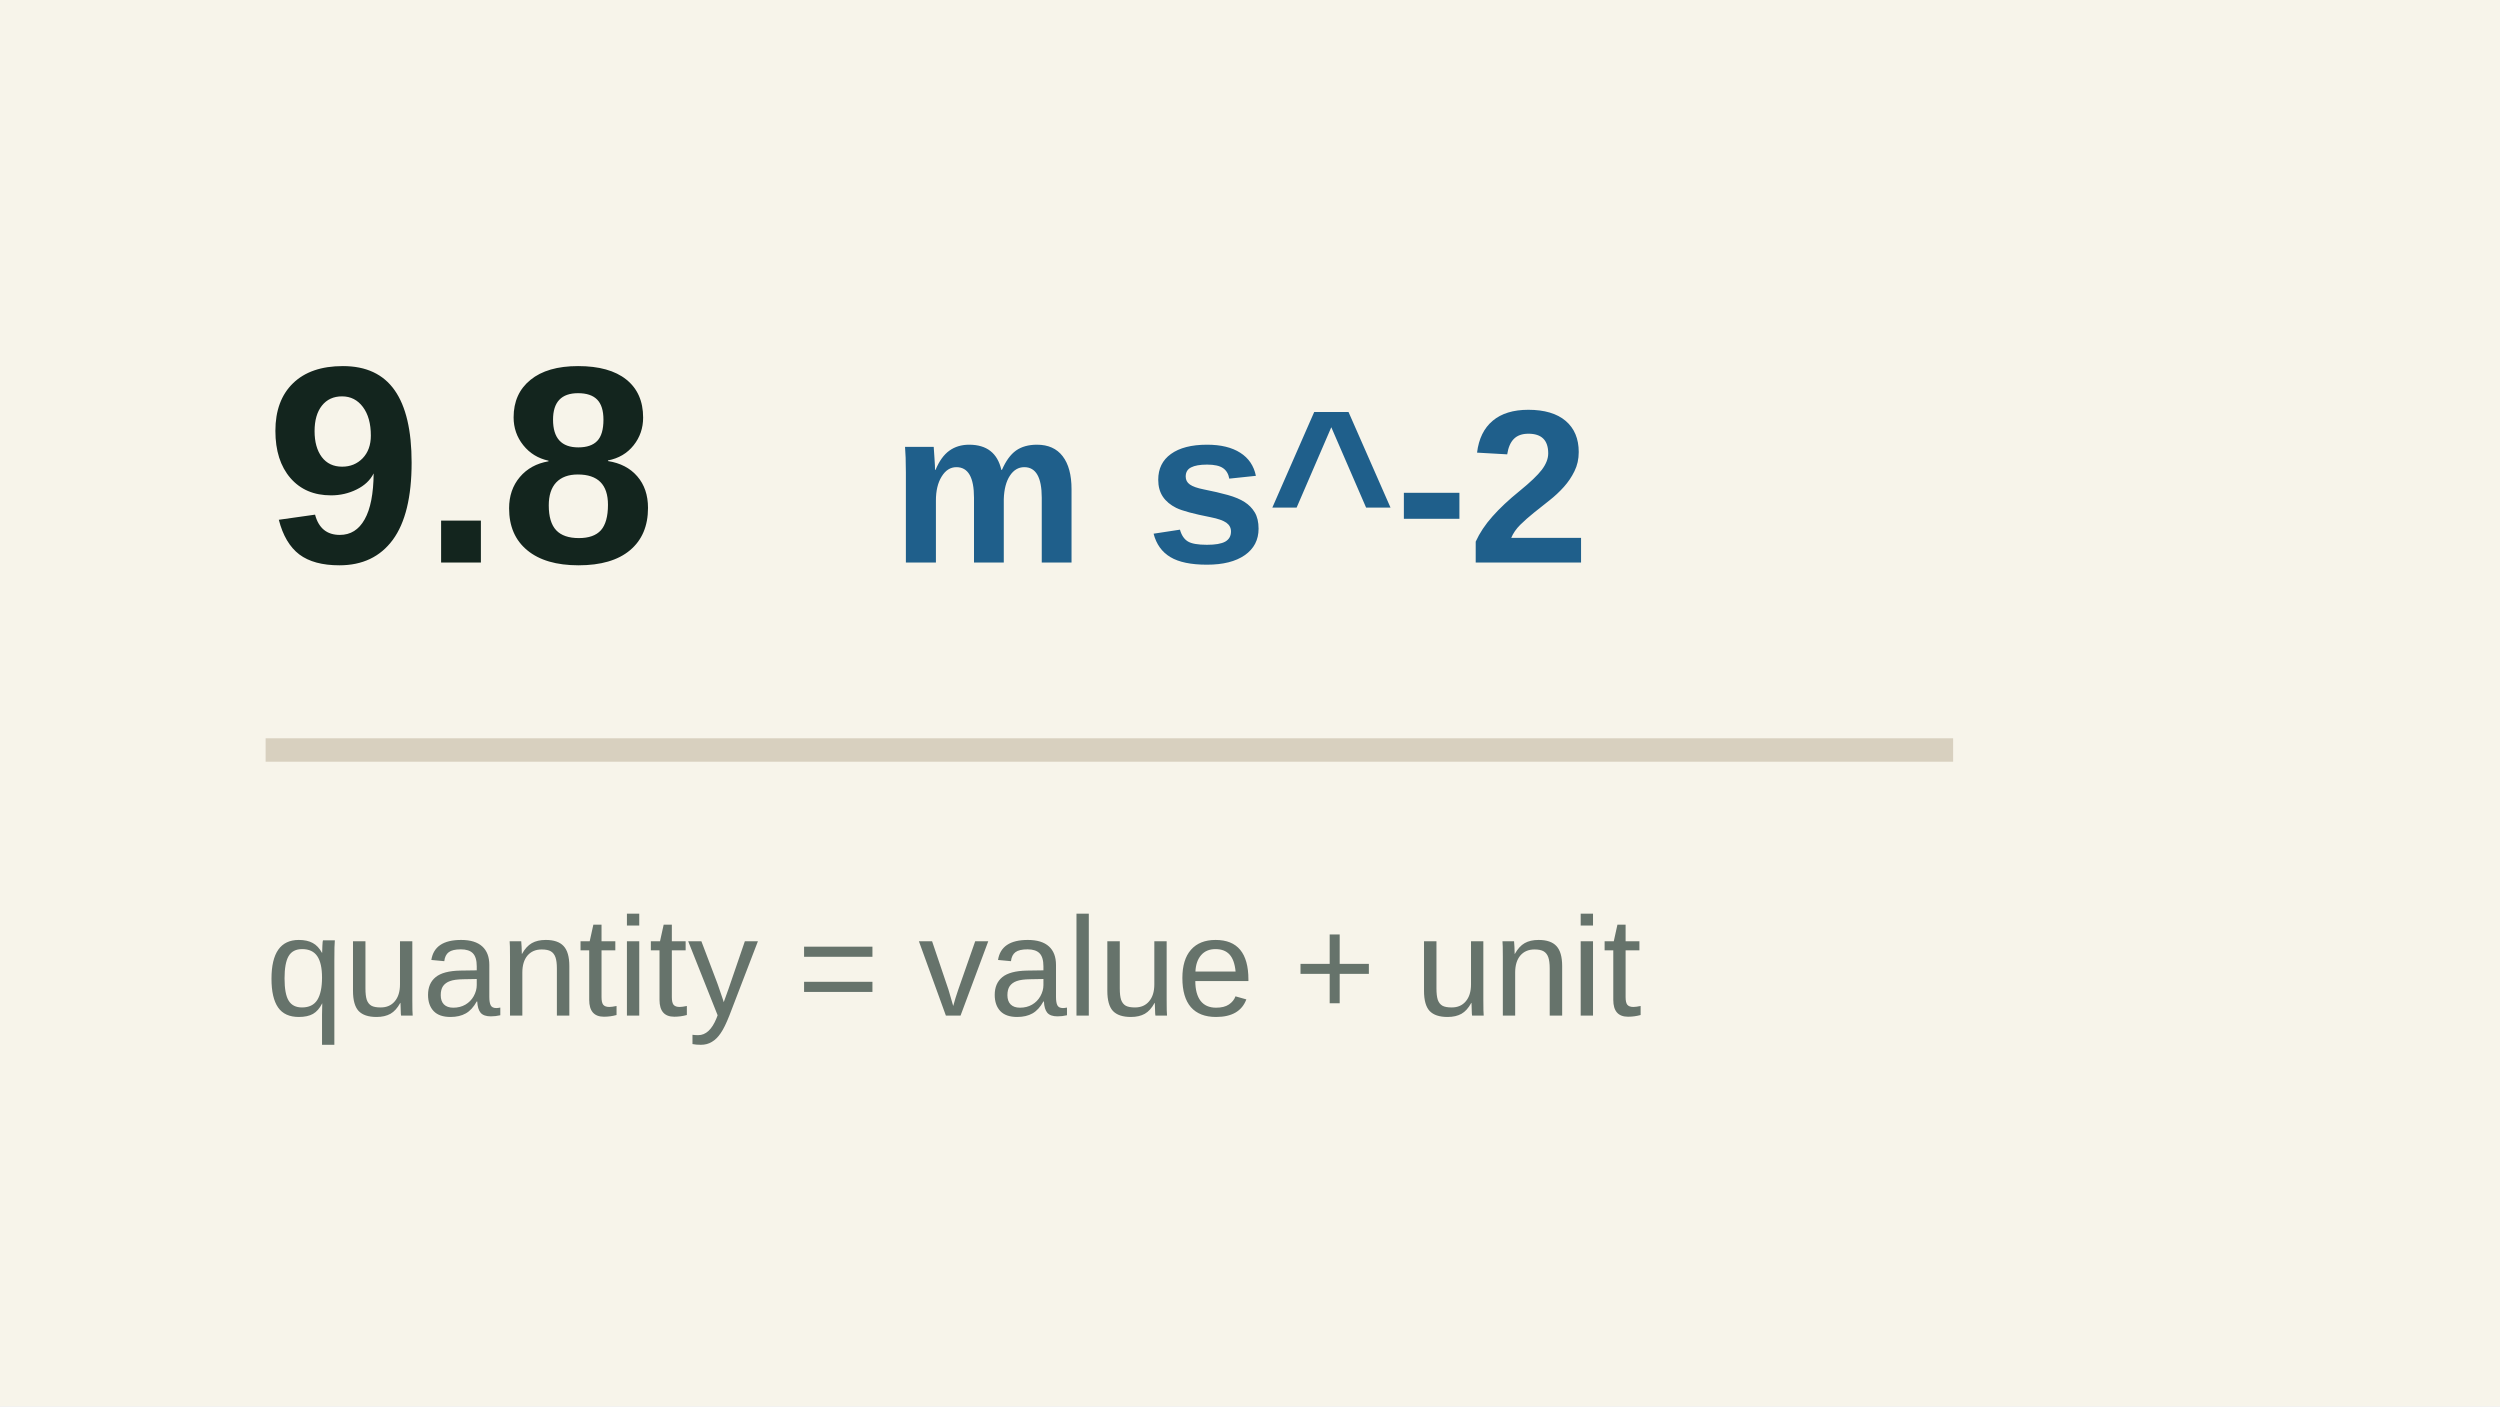
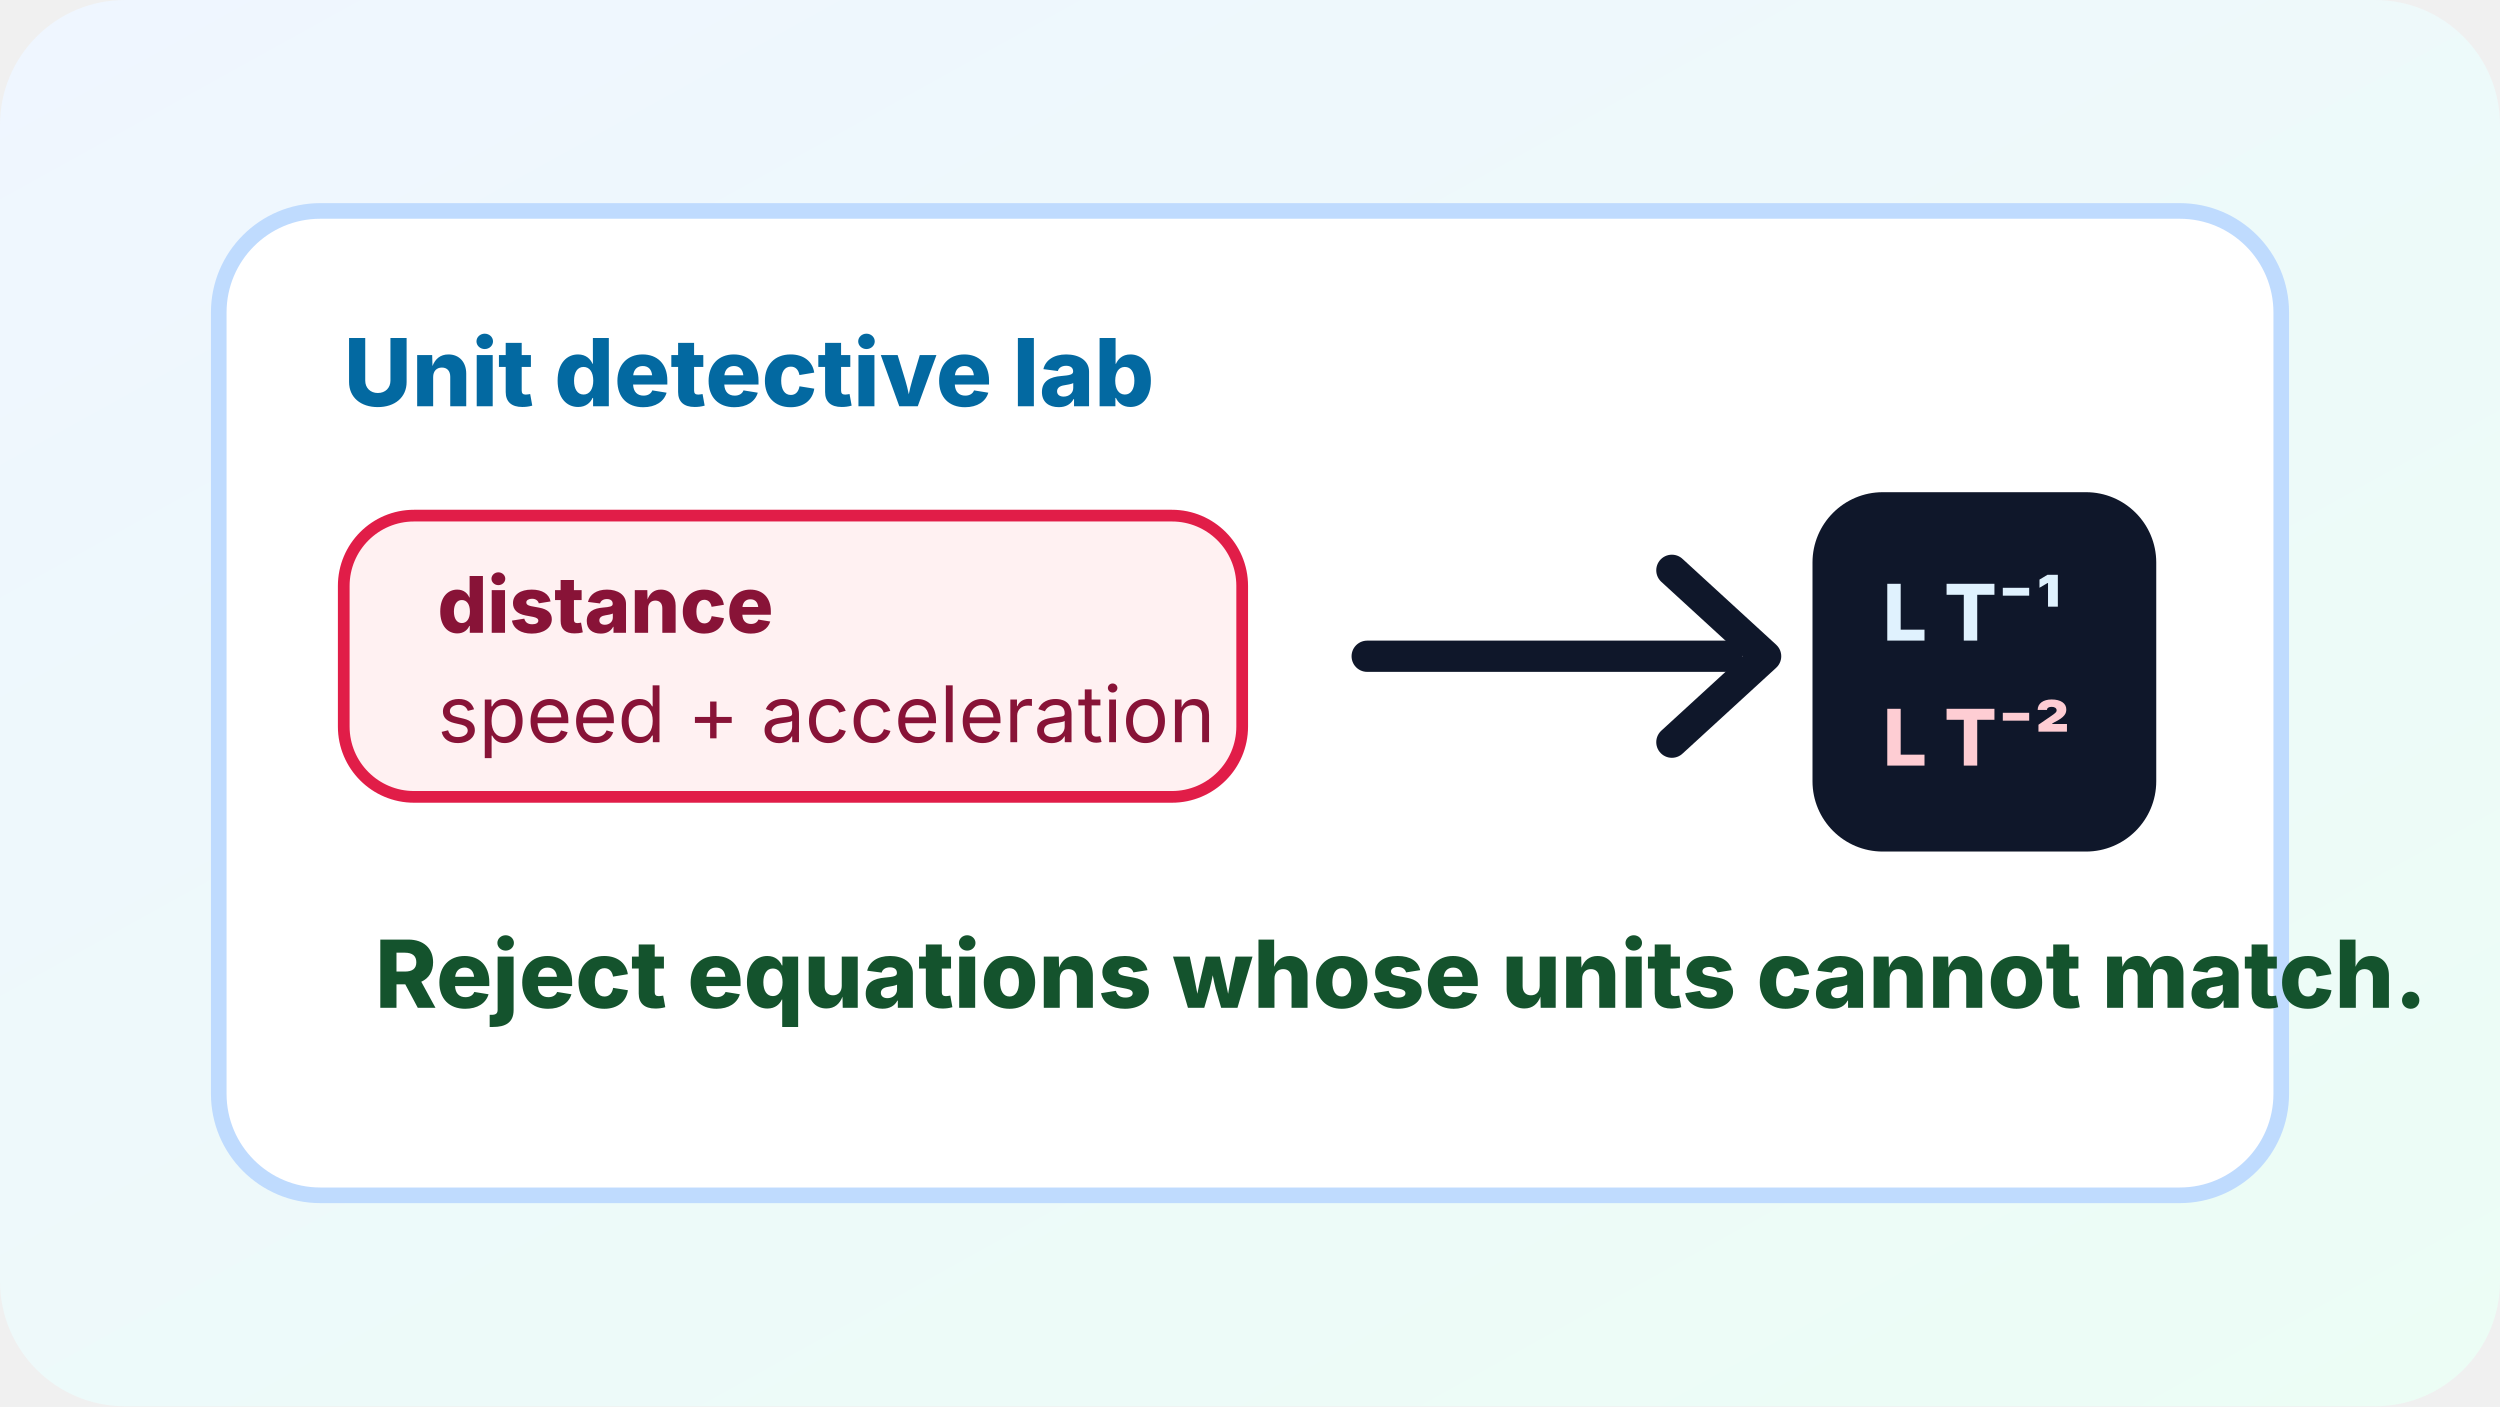
- <svg xmlns="http://www.w3.org/2000/svg" viewBox="0 0 320 180" role="img" aria-label="Units thumbnail">
-   <rect width="320" height="180" fill="#f7f4ea" />
-   <text x="34" y="72" fill="#13251e" font-family="Arial, sans-serif" font-size="36" font-weight="700">9.8</text>
-   <text x="114" y="72" fill="#1f5f8b" font-family="Arial, sans-serif" font-size="28" font-weight="700">m s^-2</text>
-   <line x1="34" x2="250" y1="96" y2="96" stroke="#d8d0bf" stroke-width="3" />
-   <text x="34" y="130" fill="#66736b" font-family="Arial, sans-serif" font-size="18">quantity = value + unit</text>
+ <svg xmlns="http://www.w3.org/2000/svg" viewBox="0 0 640 360" role="img" aria-labelledby="title desc">
+   <defs>
+     <linearGradient id="bg" x1="0" x2="1" y1="0" y2="1">
+       <stop offset="0" stop-color="#eff6ff" />
+       <stop offset="1" stop-color="#ecfdf5" />
+     </linearGradient>
+   </defs>
+   <rect width="640" height="360" rx="32" fill="url(#bg)" />
+   <rect x="56" y="54" width="528" height="252" rx="26" fill="#ffffff" stroke="#bfdbfe" stroke-width="4" />
+   <text x="88" y="104" fill="#0369a1" font-family="Inter, Arial, sans-serif" font-size="24" font-weight="800">Unit detective lab</text>
+   <rect x="88" y="132" width="230" height="72" rx="18" fill="#fff1f2" stroke="#e11d48" stroke-width="3" />
+   <text x="112" y="162" fill="#881337" font-family="Inter, Arial, sans-serif" font-size="20" font-weight="800">distance</text>
+   <text x="112" y="190" fill="#881337" font-family="Inter, Arial, sans-serif" font-size="20">speed + acceleration</text>
+   <path d="M350 168h92" stroke="#0f172a" stroke-width="8" stroke-linecap="round" />
+   <path d="M428 146l24 22-24 22" fill="none" stroke="#0f172a" stroke-width="8" stroke-linecap="round" stroke-linejoin="round" />
+   <rect x="464" y="126" width="88" height="92" rx="18" fill="#0f172a" />
+   <text x="482" y="164" fill="#e0f2fe" font-family="Inter, Arial, sans-serif" font-size="20" font-weight="800">L T⁻¹</text>
+   <text x="482" y="196" fill="#fecdd3" font-family="Inter, Arial, sans-serif" font-size="20" font-weight="800">L T⁻²</text>
+   <text x="96" y="258" fill="#14532d" font-family="Inter, Arial, sans-serif" font-size="24" font-weight="800">Reject equations whose units cannot match.</text>
</svg>
